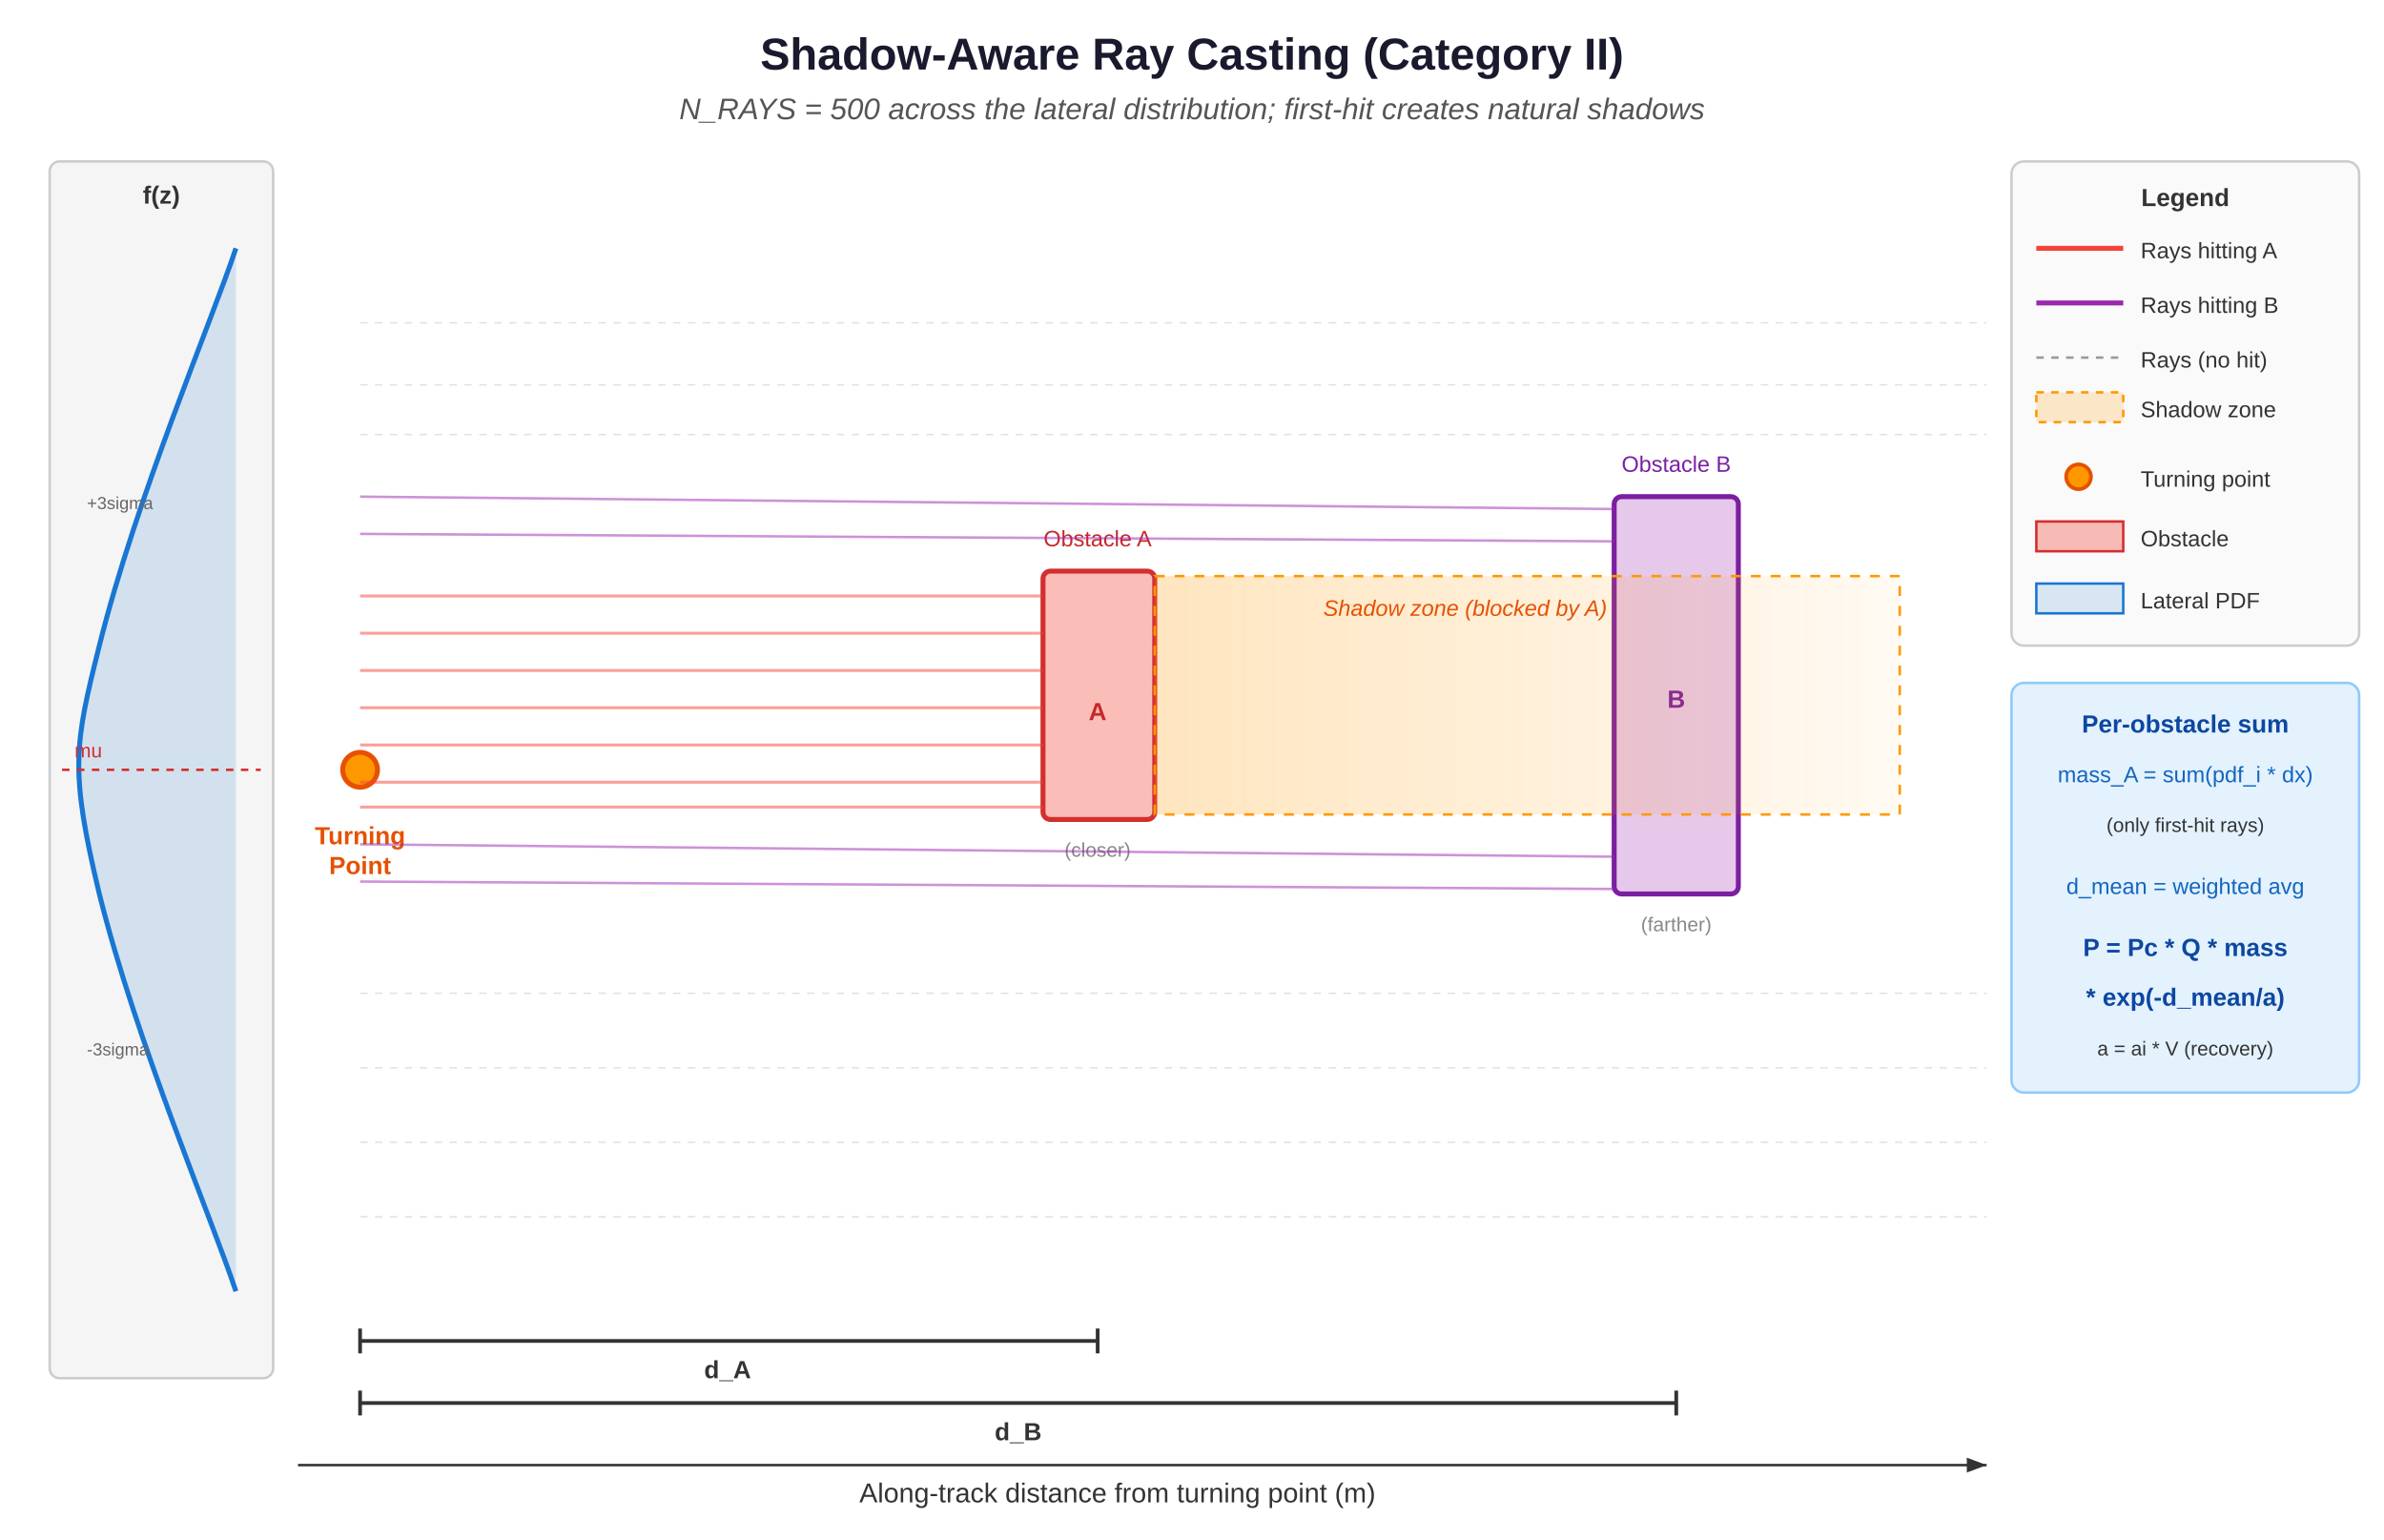
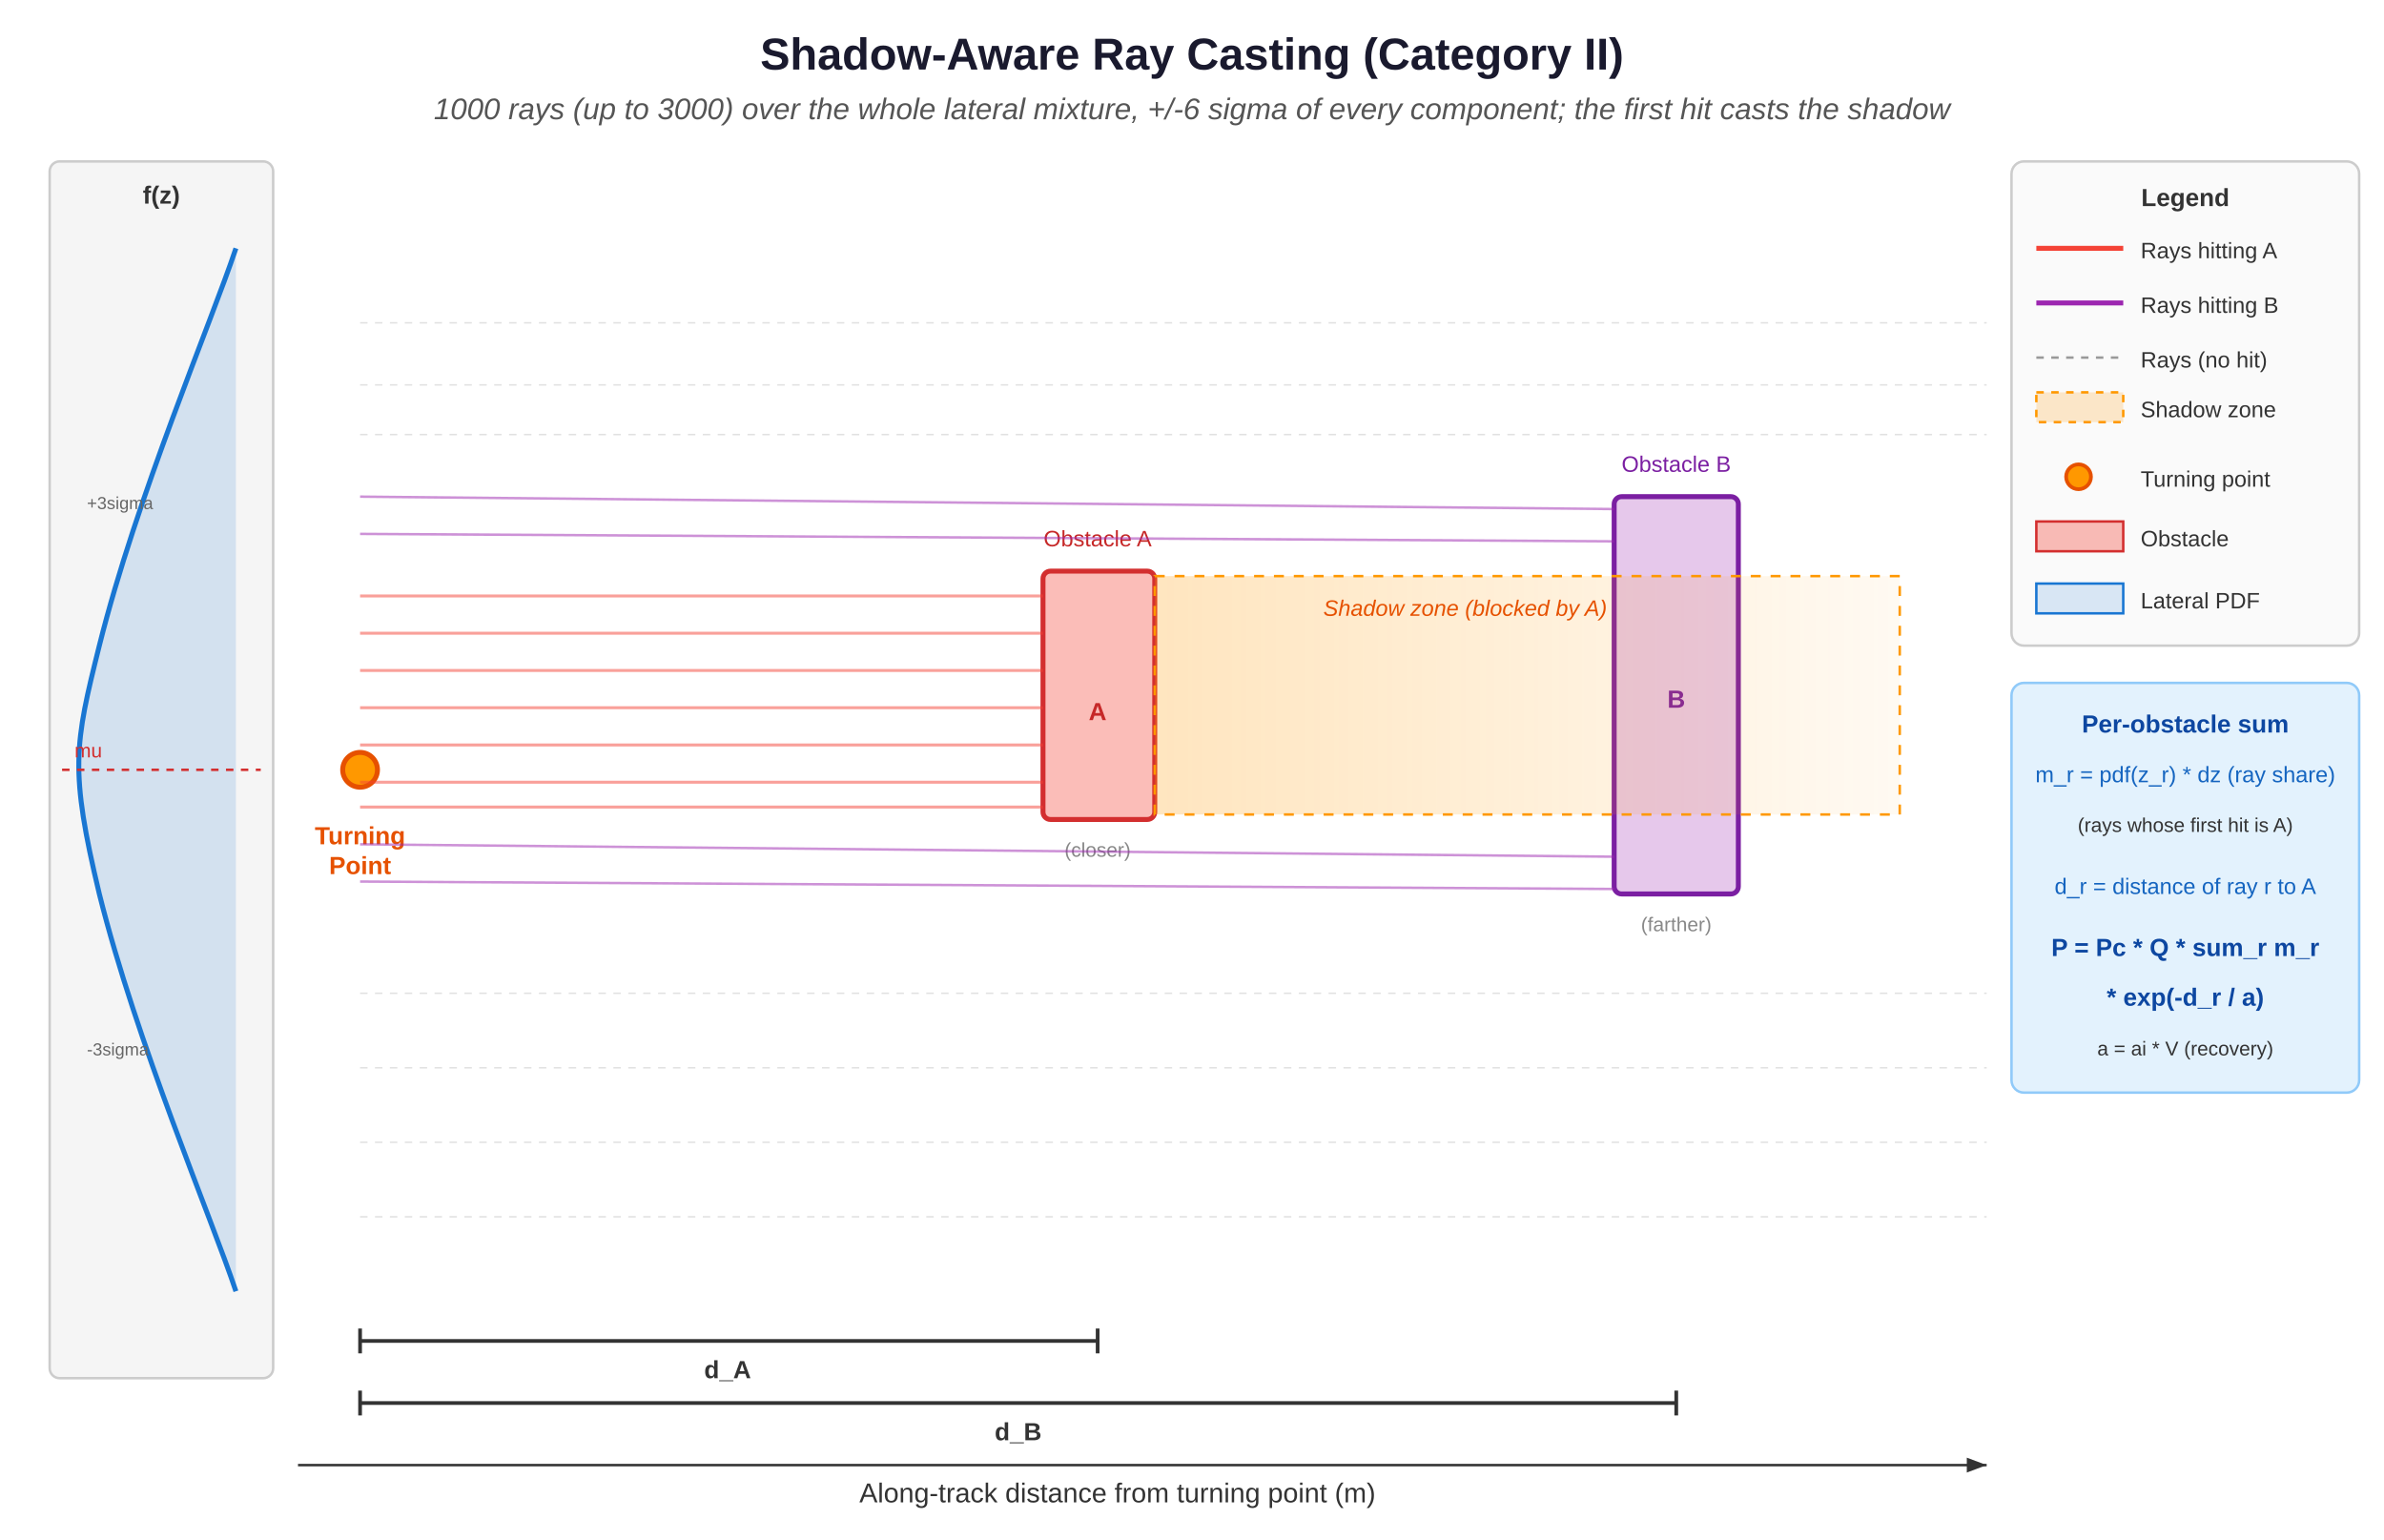
<svg xmlns="http://www.w3.org/2000/svg" viewBox="0 0 960 620" font-family="Arial, sans-serif">
  <defs>
    <marker id="arrow" markerWidth="8" markerHeight="6" refX="8" refY="3" orient="auto">
      <polygon points="0 0, 8 3, 0 6" fill="#333" />
    </marker>
    <marker id="arrow-blue" markerWidth="8" markerHeight="6" refX="8" refY="3" orient="auto">
      <polygon points="0 0, 8 3, 0 6" fill="#1976D2" />
    </marker>
    <linearGradient id="shadow-grad" x1="0" y1="0" x2="1" y2="0">
      <stop offset="0%" stop-color="#FF9800" stop-opacity="0.25" />
      <stop offset="100%" stop-color="#FF9800" stop-opacity="0.05" />
    </linearGradient>
  </defs>
  <text x="480" y="28" text-anchor="middle" font-size="18" font-weight="bold" fill="#1a1a2e">Shadow-Aware Ray Casting (Category II)</text>
-   <text x="480" y="48" text-anchor="middle" font-size="12" fill="#555" font-style="italic">N_RAYS = 500 across the lateral distribution; first-hit creates natural shadows</text>
+   <text x="480" y="48" text-anchor="middle" font-size="12" fill="#555" font-style="italic">1000 rays (up to 3000) over the whole lateral mixture, +/-6 sigma of every component; the first hit casts the shadow</text>
  <rect x="20" y="65" width="90" height="490" rx="4" fill="#f5f5f5" stroke="#ccc" stroke-width="1" />
  <text x="65" y="82" text-anchor="middle" font-size="10" font-weight="bold" fill="#333">f(z)</text>
  <path d="M 95,100 C 85,130 55,200 40,260 C 30,300 28,310 40,360            C 55,420 85,490 95,520" fill="#1976D2" fill-opacity="0.15" stroke="#1976D2" stroke-width="2" />
  <line x1="25" y1="310" x2="105" y2="310" stroke="#D32F2F" stroke-width="1" stroke-dasharray="3" />
  <text x="30" y="305" font-size="8" fill="#D32F2F">mu</text>
  <text x="35" y="205" font-size="7" fill="#666">+3sigma</text>
  <text x="35" y="425" font-size="7" fill="#666">-3sigma</text>
  <circle cx="145" cy="310" r="7" fill="#FF9800" stroke="#E65100" stroke-width="2" />
  <text x="145" y="340" text-anchor="middle" font-size="10" fill="#E65100" font-weight="bold">Turning</text>
  <text x="145" y="352" text-anchor="middle" font-size="10" fill="#E65100" font-weight="bold">Point</text>
  <rect x="420" y="230" width="45" height="100" rx="3" fill="#F44336" fill-opacity="0.35" stroke="#D32F2F" stroke-width="2" />
  <text x="442" y="290" text-anchor="middle" font-size="10" fill="#C62828" font-weight="bold">A</text>
  <text x="442" y="220" text-anchor="middle" font-size="9" fill="#C62828">Obstacle A</text>
  <text x="442" y="345" text-anchor="middle" font-size="8" fill="#888">(closer)</text>
  <rect x="650" y="200" width="50" height="160" rx="3" fill="#9C27B0" fill-opacity="0.25" stroke="#7B1FA2" stroke-width="2" />
  <text x="675" y="285" text-anchor="middle" font-size="10" fill="#7B1FA2" font-weight="bold">B</text>
  <text x="675" y="190" text-anchor="middle" font-size="9" fill="#7B1FA2">Obstacle B</text>
  <text x="675" y="375" text-anchor="middle" font-size="8" fill="#888">(farther)</text>
  <rect x="465" y="232" width="300" height="96" fill="url(#shadow-grad)" />
  <path d="M 465,232 L 765,232 L 765,328 L 465,328 Z" fill="none" stroke="#FF9800" stroke-width="1" stroke-dasharray="4" />
  <text x="590" y="248" text-anchor="middle" font-size="9" fill="#E65100" font-style="italic">Shadow zone (blocked by A)</text>
  <line x1="145" y1="240" x2="420" y2="240" stroke="#F44336" stroke-width="1.2" stroke-opacity="0.5" />
  <line x1="145" y1="255" x2="420" y2="255" stroke="#F44336" stroke-width="1.2" stroke-opacity="0.5" />
  <line x1="145" y1="270" x2="420" y2="270" stroke="#F44336" stroke-width="1.2" stroke-opacity="0.5" />
  <line x1="145" y1="285" x2="420" y2="285" stroke="#F44336" stroke-width="1.2" stroke-opacity="0.5" />
  <line x1="145" y1="300" x2="420" y2="300" stroke="#F44336" stroke-width="1.2" stroke-opacity="0.5" />
  <line x1="145" y1="315" x2="420" y2="315" stroke="#F44336" stroke-width="1.2" stroke-opacity="0.5" />
  <line x1="145" y1="325" x2="420" y2="325" stroke="#F44336" stroke-width="1.2" stroke-opacity="0.5" />
  <line x1="145" y1="200" x2="650" y2="205" stroke="#9C27B0" stroke-width="1.0" stroke-opacity="0.5" />
  <line x1="145" y1="215" x2="650" y2="218" stroke="#9C27B0" stroke-width="1.0" stroke-opacity="0.5" />
  <line x1="145" y1="340" x2="650" y2="345" stroke="#9C27B0" stroke-width="1.0" stroke-opacity="0.5" />
  <line x1="145" y1="355" x2="650" y2="358" stroke="#9C27B0" stroke-width="1.0" stroke-opacity="0.5" />
  <line x1="145" y1="130" x2="800" y2="130" stroke="#999" stroke-width="0.6" stroke-opacity="0.3" stroke-dasharray="3" />
  <line x1="145" y1="155" x2="800" y2="155" stroke="#999" stroke-width="0.6" stroke-opacity="0.3" stroke-dasharray="3" />
  <line x1="145" y1="175" x2="800" y2="175" stroke="#999" stroke-width="0.6" stroke-opacity="0.3" stroke-dasharray="3" />
  <line x1="145" y1="400" x2="800" y2="400" stroke="#999" stroke-width="0.6" stroke-opacity="0.3" stroke-dasharray="3" />
  <line x1="145" y1="430" x2="800" y2="430" stroke="#999" stroke-width="0.6" stroke-opacity="0.3" stroke-dasharray="3" />
  <line x1="145" y1="460" x2="800" y2="460" stroke="#999" stroke-width="0.6" stroke-opacity="0.3" stroke-dasharray="3" />
  <line x1="145" y1="490" x2="800" y2="490" stroke="#999" stroke-width="0.6" stroke-opacity="0.3" stroke-dasharray="3" />
  <line x1="145" y1="540" x2="442" y2="540" stroke="#333" stroke-width="1.5" />
  <line x1="145" y1="535" x2="145" y2="545" stroke="#333" stroke-width="1.5" />
  <line x1="442" y1="535" x2="442" y2="545" stroke="#333" stroke-width="1.5" />
  <text x="293" y="555" text-anchor="middle" font-size="10" fill="#333" font-weight="bold">d_A</text>
  <line x1="145" y1="565" x2="675" y2="565" stroke="#333" stroke-width="1.5" />
  <line x1="145" y1="560" x2="145" y2="570" stroke="#333" stroke-width="1.5" />
  <line x1="675" y1="560" x2="675" y2="570" stroke="#333" stroke-width="1.5" />
  <text x="410" y="580" text-anchor="middle" font-size="10" fill="#333" font-weight="bold">d_B</text>
  <text x="450" y="605" text-anchor="middle" font-size="11" fill="#333">Along-track distance from turning point (m)</text>
  <line x1="120" y1="590" x2="800" y2="590" stroke="#333" stroke-width="1" marker-end="url(#arrow)" />
  <rect x="810" y="65" width="140" height="195" rx="5" fill="#fafafa" stroke="#ccc" stroke-width="1" />
  <text x="880" y="83" text-anchor="middle" font-size="10" font-weight="bold" fill="#333">Legend</text>
  <line x1="820" y1="100" x2="855" y2="100" stroke="#F44336" stroke-width="2" />
  <text x="862" y="104" font-size="9" fill="#333">Rays hitting A</text>
  <line x1="820" y1="122" x2="855" y2="122" stroke="#9C27B0" stroke-width="2" />
  <text x="862" y="126" font-size="9" fill="#333">Rays hitting B</text>
  <line x1="820" y1="144" x2="855" y2="144" stroke="#999" stroke-width="1" stroke-dasharray="3" />
  <text x="862" y="148" font-size="9" fill="#333">Rays (no hit)</text>
  <rect x="820" y="158" width="35" height="12" fill="#FF9800" fill-opacity="0.2" stroke="#FF9800" stroke-width="1" stroke-dasharray="3" />
  <text x="862" y="168" font-size="9" fill="#333">Shadow zone</text>
  <circle cx="837" cy="192" r="5" fill="#FF9800" stroke="#E65100" stroke-width="1.5" />
  <text x="862" y="196" font-size="9" fill="#333">Turning point</text>
  <rect x="820" y="210" width="35" height="12" fill="#F44336" fill-opacity="0.35" stroke="#D32F2F" stroke-width="1" />
  <text x="862" y="220" font-size="9" fill="#333">Obstacle</text>
  <rect x="820" y="235" width="35" height="12" fill="#1976D2" fill-opacity="0.15" stroke="#1976D2" stroke-width="1" />
  <text x="862" y="245" font-size="9" fill="#333">Lateral PDF</text>
  <rect x="810" y="275" width="140" height="165" rx="5" fill="#E3F2FD" stroke="#90CAF9" stroke-width="1" />
  <text x="880" y="295" text-anchor="middle" font-size="10" font-weight="bold" fill="#0D47A1">Per-obstacle sum</text>
-   <text x="880" y="315" text-anchor="middle" font-size="9" fill="#1565C0">mass_A = sum(pdf_i * dx)</text>
-   <text x="880" y="335" text-anchor="middle" font-size="8" fill="#333">(only first-hit rays)</text>
-   <text x="880" y="360" text-anchor="middle" font-size="9" fill="#1565C0">d_mean = weighted avg</text>
-   <text x="880" y="385" text-anchor="middle" font-size="10" font-weight="bold" fill="#0D47A1">P = Pc * Q * mass</text>
-   <text x="880" y="405" text-anchor="middle" font-size="10" font-weight="bold" fill="#0D47A1">* exp(-d_mean/a)</text>
+   <text x="880" y="315" text-anchor="middle" font-size="9" fill="#1565C0">m_r = pdf(z_r) * dz (ray share)</text>
+   <text x="880" y="335" text-anchor="middle" font-size="8" fill="#333">(rays whose first hit is A)</text>
+   <text x="880" y="360" text-anchor="middle" font-size="9" fill="#1565C0">d_r = distance of ray r to A</text>
+   <text x="880" y="385" text-anchor="middle" font-size="10" font-weight="bold" fill="#0D47A1">P = Pc * Q * sum_r m_r</text>
+   <text x="880" y="405" text-anchor="middle" font-size="10" font-weight="bold" fill="#0D47A1">* exp(-d_r / a)</text>
  <text x="880" y="425" text-anchor="middle" font-size="8" fill="#333">a = ai * V (recovery)</text>
</svg>
